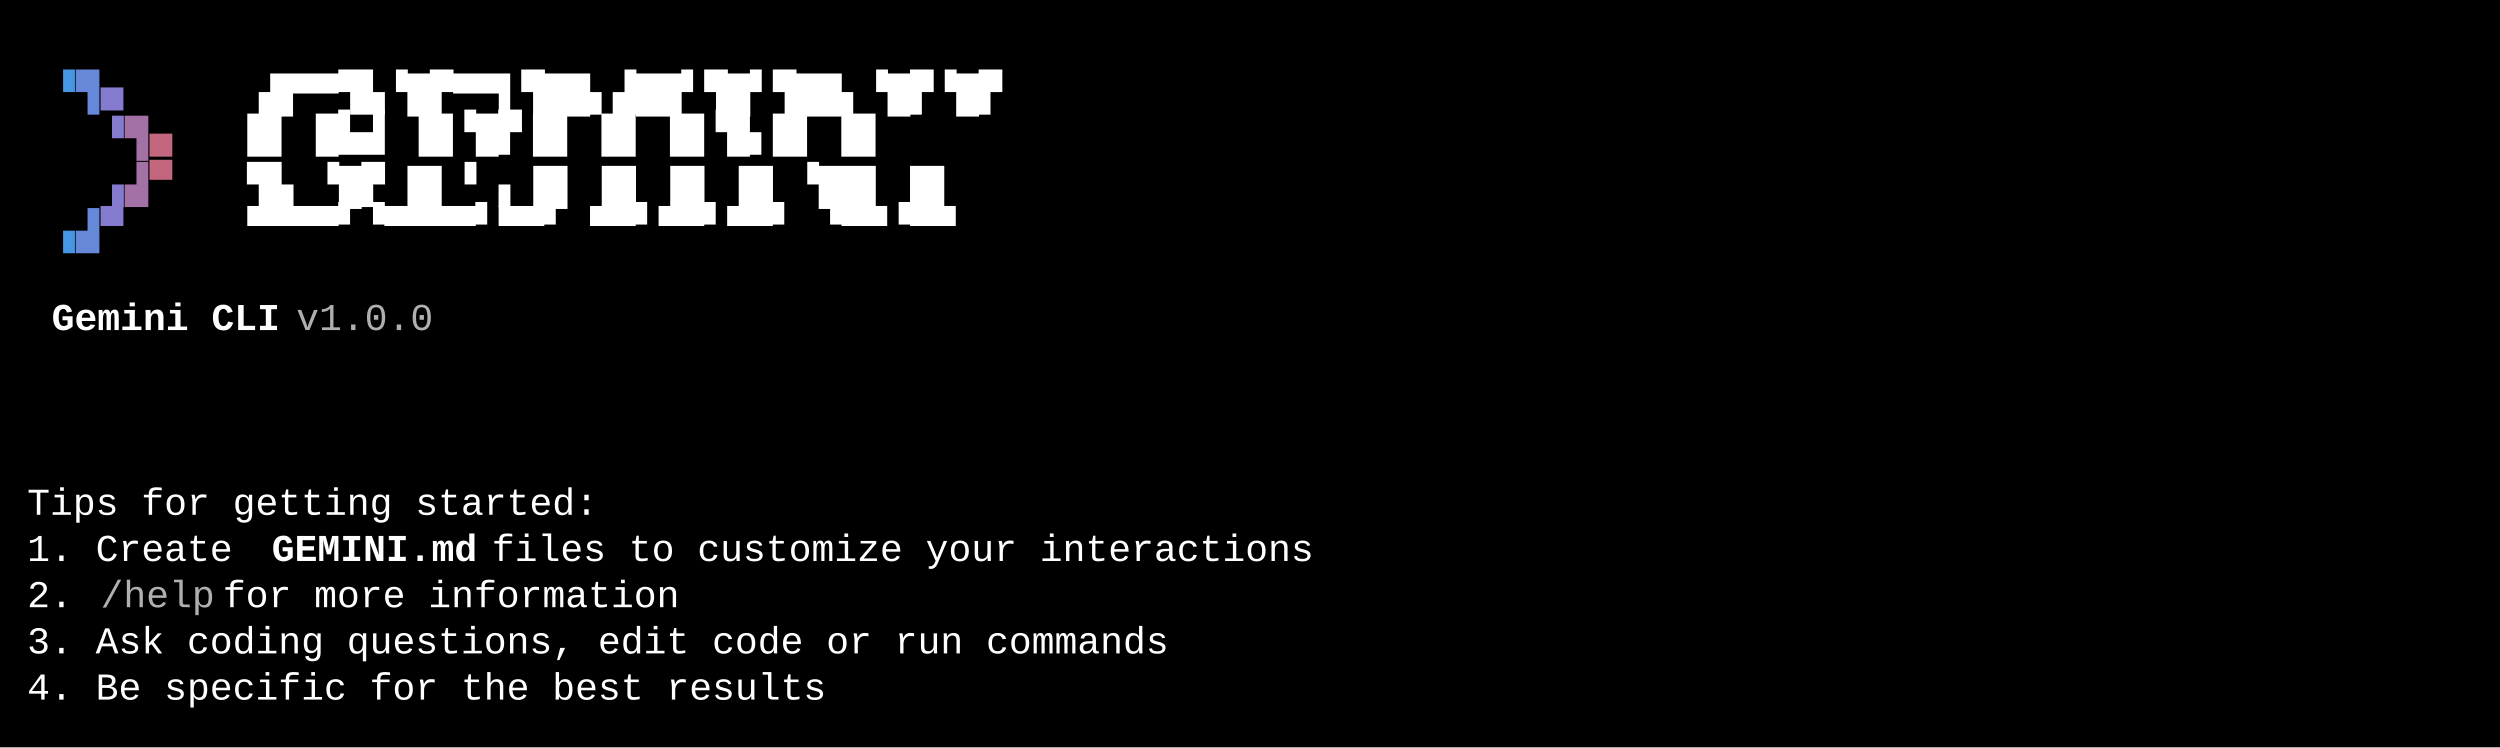
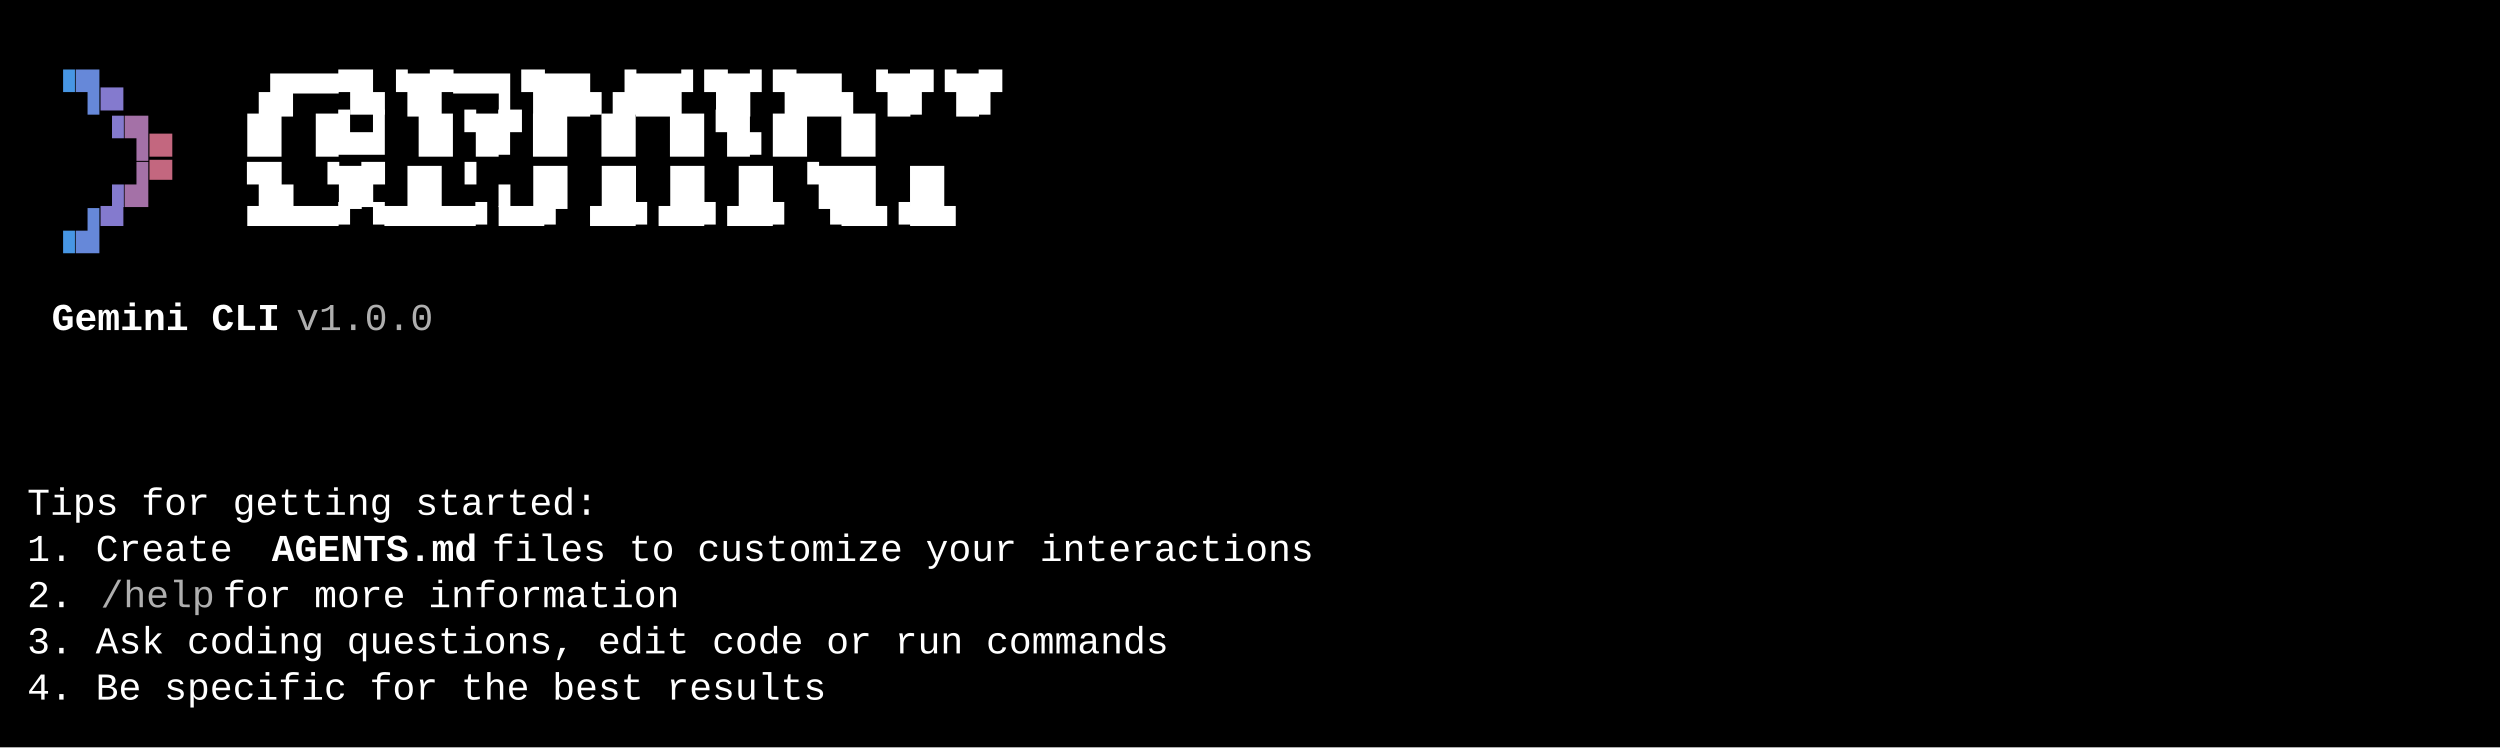
<svg xmlns="http://www.w3.org/2000/svg" width="920" height="275" viewBox="0 0 920 275">
  <style>
    text { font-family: Consolas, "Courier New", monospace; font-size: 14px; dominant-baseline: text-before-edge; white-space: pre; }
  </style>
  <rect width="920" height="275" fill="#000000" />
  <g transform="translate(10, 10)">
    <text x="9" y="19" fill="#4796e4" textLength="9" lengthAdjust="spacingAndGlyphs">▝</text>
    <text x="18" y="19" fill="#6688d9" textLength="9" lengthAdjust="spacingAndGlyphs">▜</text>
    <text x="27" y="19" fill="#847ace" textLength="9" lengthAdjust="spacingAndGlyphs">▄</text>
    <text x="81" y="19" fill="#ffffff" textLength="297" lengthAdjust="spacingAndGlyphs">▗█▀▀▜▙▝█▛▀▀▌▜██▖▟██▘▜█▘▜██▖▝█▛▝█▛</text>
    <text x="27" y="36" fill="#847ace" textLength="9" lengthAdjust="spacingAndGlyphs">▝</text>
    <text x="36" y="36" fill="#a471a7" textLength="9" lengthAdjust="spacingAndGlyphs">▜</text>
    <text x="45" y="36" fill="#c3677f" textLength="9" lengthAdjust="spacingAndGlyphs">▄</text>
    <text x="81" y="36" fill="#ffffff" textLength="297" lengthAdjust="spacingAndGlyphs">█▌     █▙▟  ▐█▝█▛▐█ ▐█ ▐█▝█▖█▌ █▌</text>
    <text x="27" y="53" fill="#847ace" textLength="9" lengthAdjust="spacingAndGlyphs">▗</text>
    <text x="36" y="53" fill="#a471a7" textLength="9" lengthAdjust="spacingAndGlyphs">▟</text>
    <text x="45" y="53" fill="#c3677f" textLength="9" lengthAdjust="spacingAndGlyphs">▀</text>
    <text x="81" y="53" fill="#ffffff" textLength="297" lengthAdjust="spacingAndGlyphs">▜▙ ▝█▛ █▌▝ ▖▐█   ▐█ ▐█ ▐█ ▝██▌ █▌</text>
    <text x="9" y="70" fill="#4796e4" textLength="9" lengthAdjust="spacingAndGlyphs">▗</text>
    <text x="18" y="70" fill="#6688d9" textLength="9" lengthAdjust="spacingAndGlyphs">▟</text>
    <text x="27" y="70" fill="#847ace" textLength="9" lengthAdjust="spacingAndGlyphs">▀</text>
    <text x="81" y="70" fill="#ffffff" textLength="297" lengthAdjust="spacingAndGlyphs"> ▀▀▀▀▘▝▀▀▀▀▘▀▀▘  ▀▀▘▀▀▘▀▀▘ ▝▀▀▝▀▀</text>
    <text x="9" y="104" fill="#ffffff" textLength="90" lengthAdjust="spacingAndGlyphs" font-weight="bold">Gemini CLI</text>
    <text x="99" y="104" fill="#afafaf" textLength="63" lengthAdjust="spacingAndGlyphs"> v1.0.0</text>
    <text x="0" y="172" fill="#ffffff" textLength="225" lengthAdjust="spacingAndGlyphs">Tips for getting started:</text>
    <text x="0" y="189" fill="#ffffff" textLength="90" lengthAdjust="spacingAndGlyphs">1. Create </text>
-     <text x="90" y="189" fill="#ffffff" textLength="81" lengthAdjust="spacingAndGlyphs" font-weight="bold">GEMINI.md</text>
+     <text x="90" y="189" fill="#ffffff" textLength="81" lengthAdjust="spacingAndGlyphs" font-weight="bold">AGENTS.md</text>
    <text x="171" y="189" fill="#ffffff" textLength="333" lengthAdjust="spacingAndGlyphs"> files to customize your interactions</text>
    <text x="0" y="206" fill="#ffffff" textLength="27" lengthAdjust="spacingAndGlyphs">2. </text>
    <text x="27" y="206" fill="#afafaf" textLength="45" lengthAdjust="spacingAndGlyphs">/help</text>
    <text x="72" y="206" fill="#ffffff" textLength="189" lengthAdjust="spacingAndGlyphs"> for more information</text>
    <text x="0" y="223" fill="#ffffff" textLength="450" lengthAdjust="spacingAndGlyphs">3. Ask coding questions, edit code or run commands</text>
    <text x="0" y="240" fill="#ffffff" textLength="315" lengthAdjust="spacingAndGlyphs">4. Be specific for the best results</text>
  </g>
</svg>
